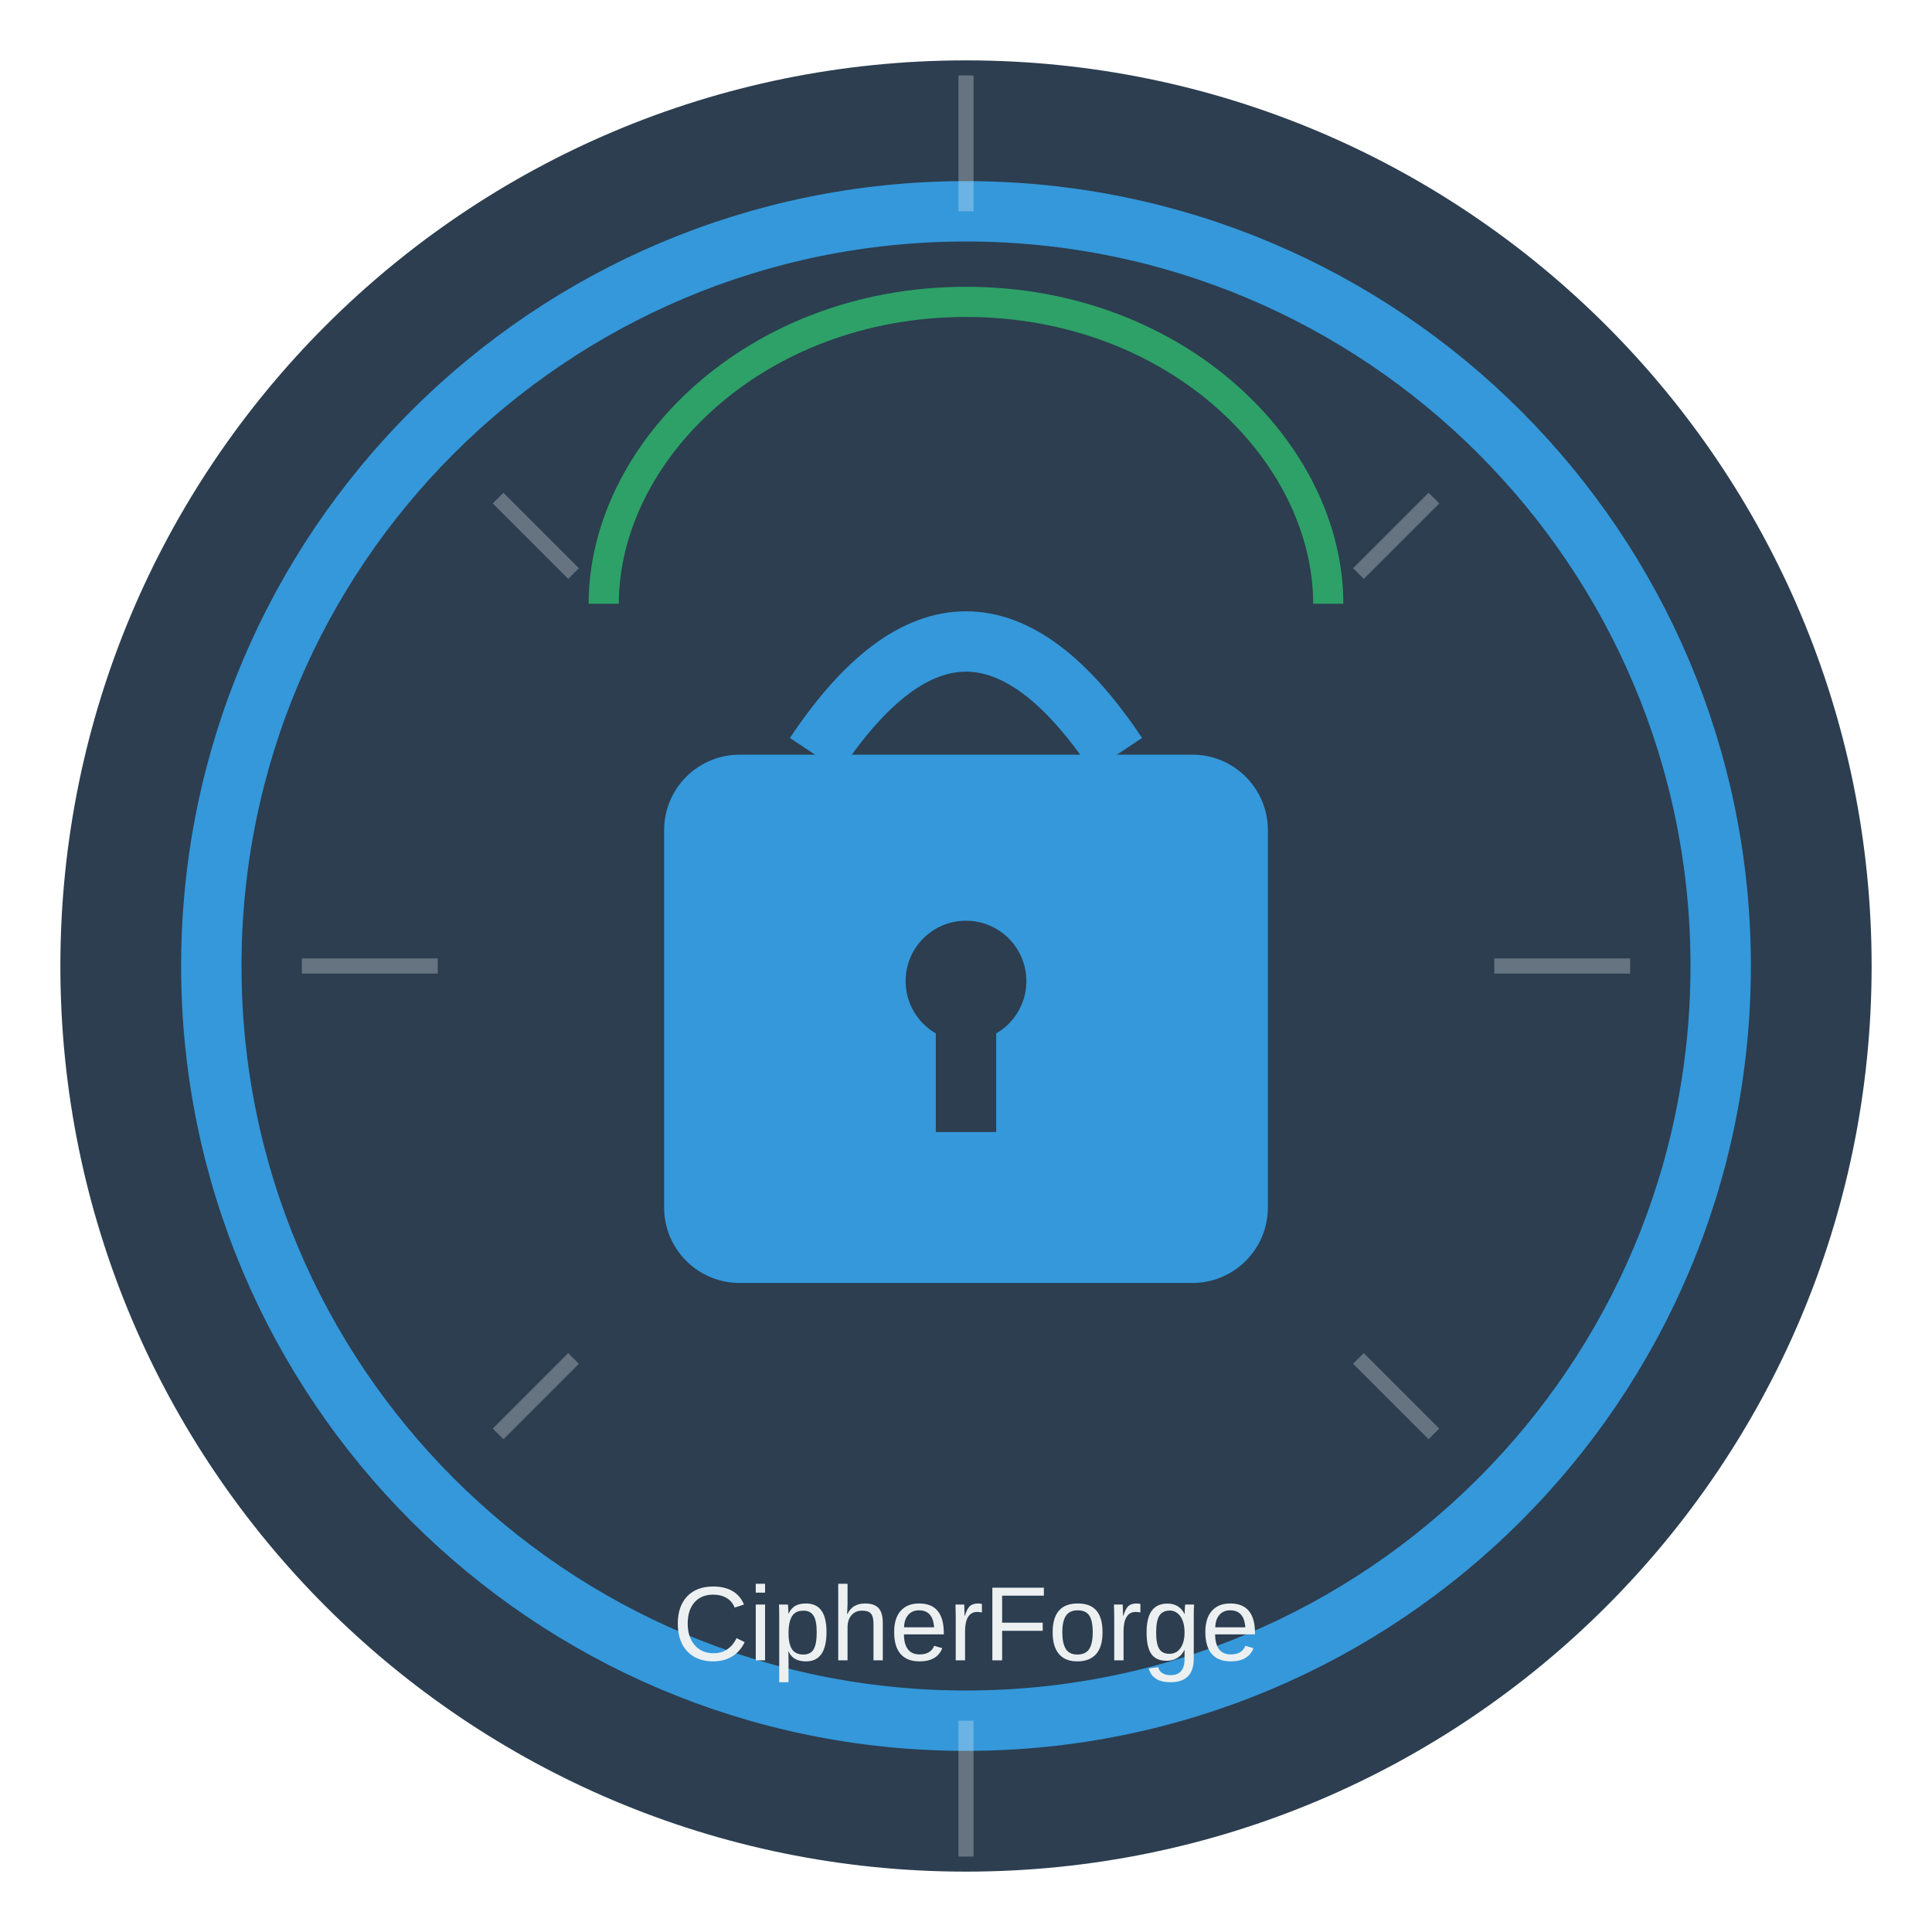
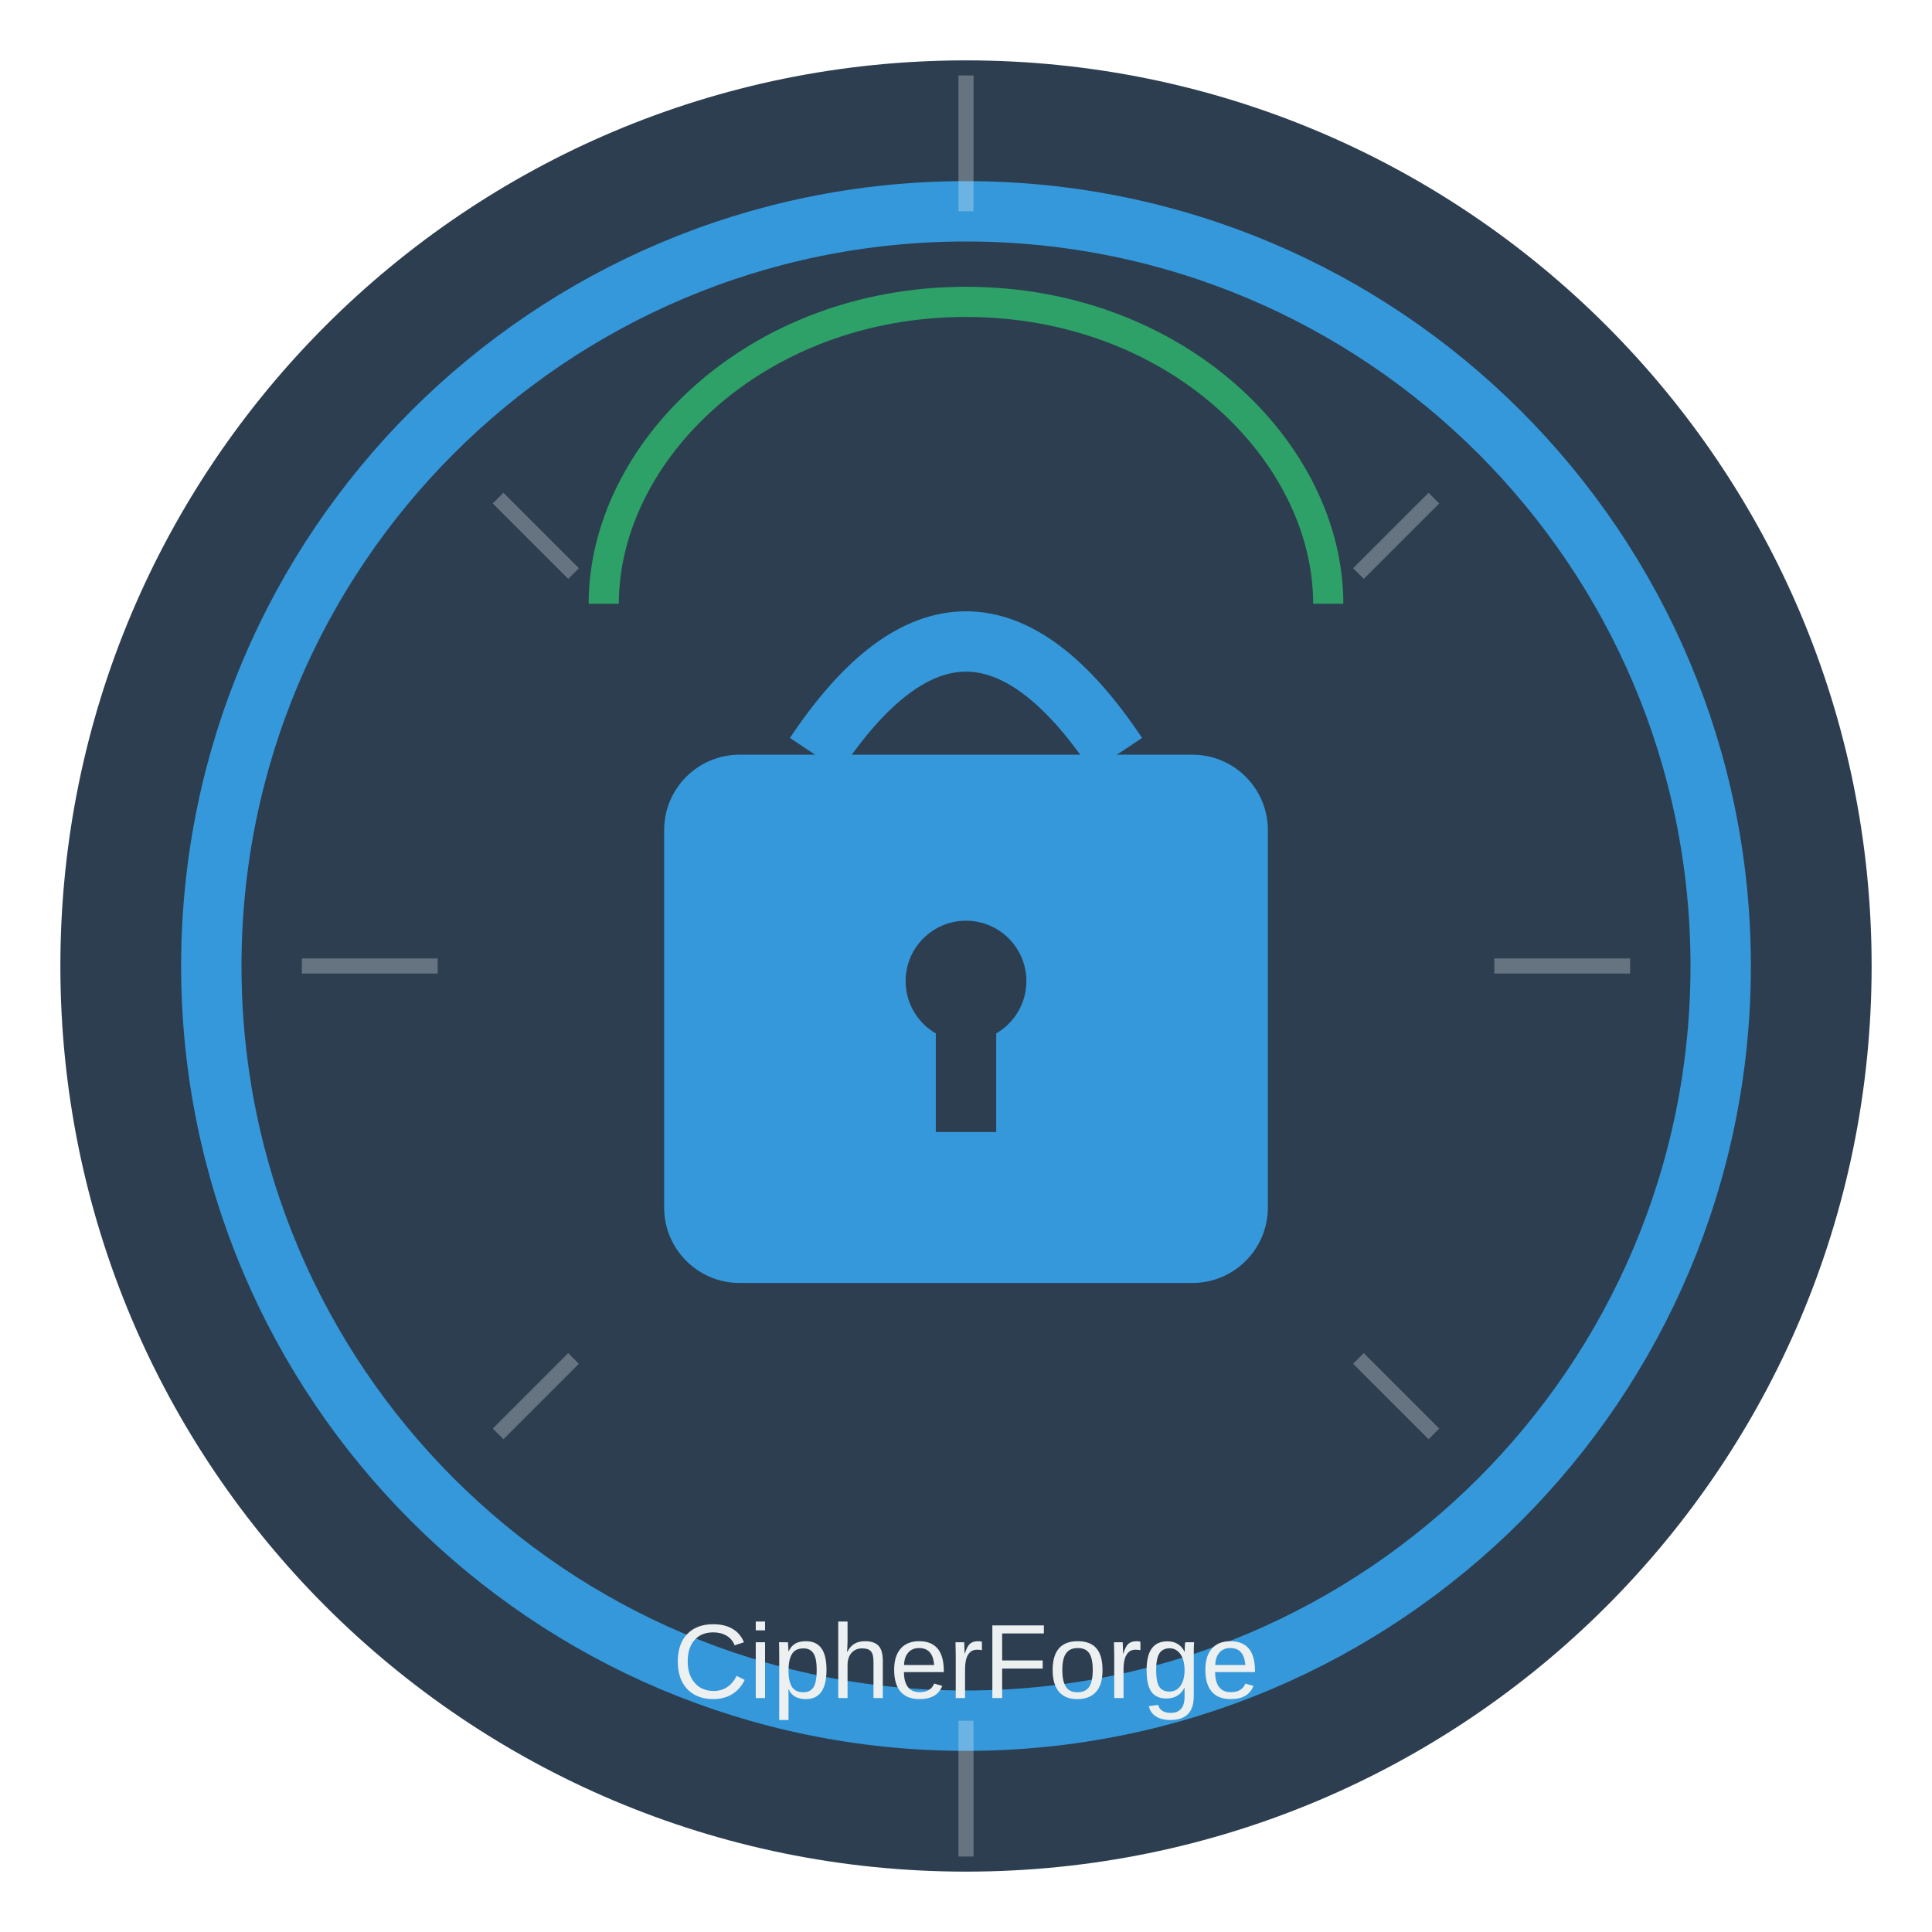
<svg xmlns="http://www.w3.org/2000/svg" width="256" height="256" viewBox="0 0 256 256">
  <circle cx="128" cy="128" r="120" fill="#2c3e50" />
  <circle cx="128" cy="128" r="100" stroke="#3498db" stroke-width="8" fill="none" />
  <rect x="88" y="100" width="80" height="70" rx="10" ry="10" fill="#3498db" />
  <path d="M 108,100 Q 128,70 148,100" stroke="#3498db" stroke-width="8" fill="none" />
  <circle cx="128" cy="130" r="8" fill="#2c3e50" />
  <rect x="124" y="130" width="8" height="20" fill="#2c3e50" />
  <path d="M 80,80 C 80,60 100,40 128,40 C 156,40 176,60 176,80" stroke="#2ecc71" stroke-width="4" fill="none" opacity="0.7" />
  <g opacity="0.3">
    <line x1="128" y1="28" x2="128" y2="10" stroke="#ecf0f1" stroke-width="2" />
    <line x1="198" y1="128" x2="216" y2="128" stroke="#ecf0f1" stroke-width="2" />
    <line x1="128" y1="228" x2="128" y2="246" stroke="#ecf0f1" stroke-width="2" />
    <line x1="58" y1="128" x2="40" y2="128" stroke="#ecf0f1" stroke-width="2" />
    <line x1="180" y1="76" x2="190" y2="66" stroke="#ecf0f1" stroke-width="2" />
    <line x1="180" y1="180" x2="190" y2="190" stroke="#ecf0f1" stroke-width="2" />
    <line x1="76" y1="180" x2="66" y2="190" stroke="#ecf0f1" stroke-width="2" />
    <line x1="76" y1="76" x2="66" y2="66" stroke="#ecf0f1" stroke-width="2" />
  </g>
-   <text x="128" y="220" text-anchor="middle" fill="#ecf0f1" font-family="Arial, sans-serif" font-size="14">
+   <text x="128" y="225" text-anchor="middle" fill="#ecf0f1" font-family="Arial, sans-serif" font-size="14">
        CipherForge
    </text>
</svg>
